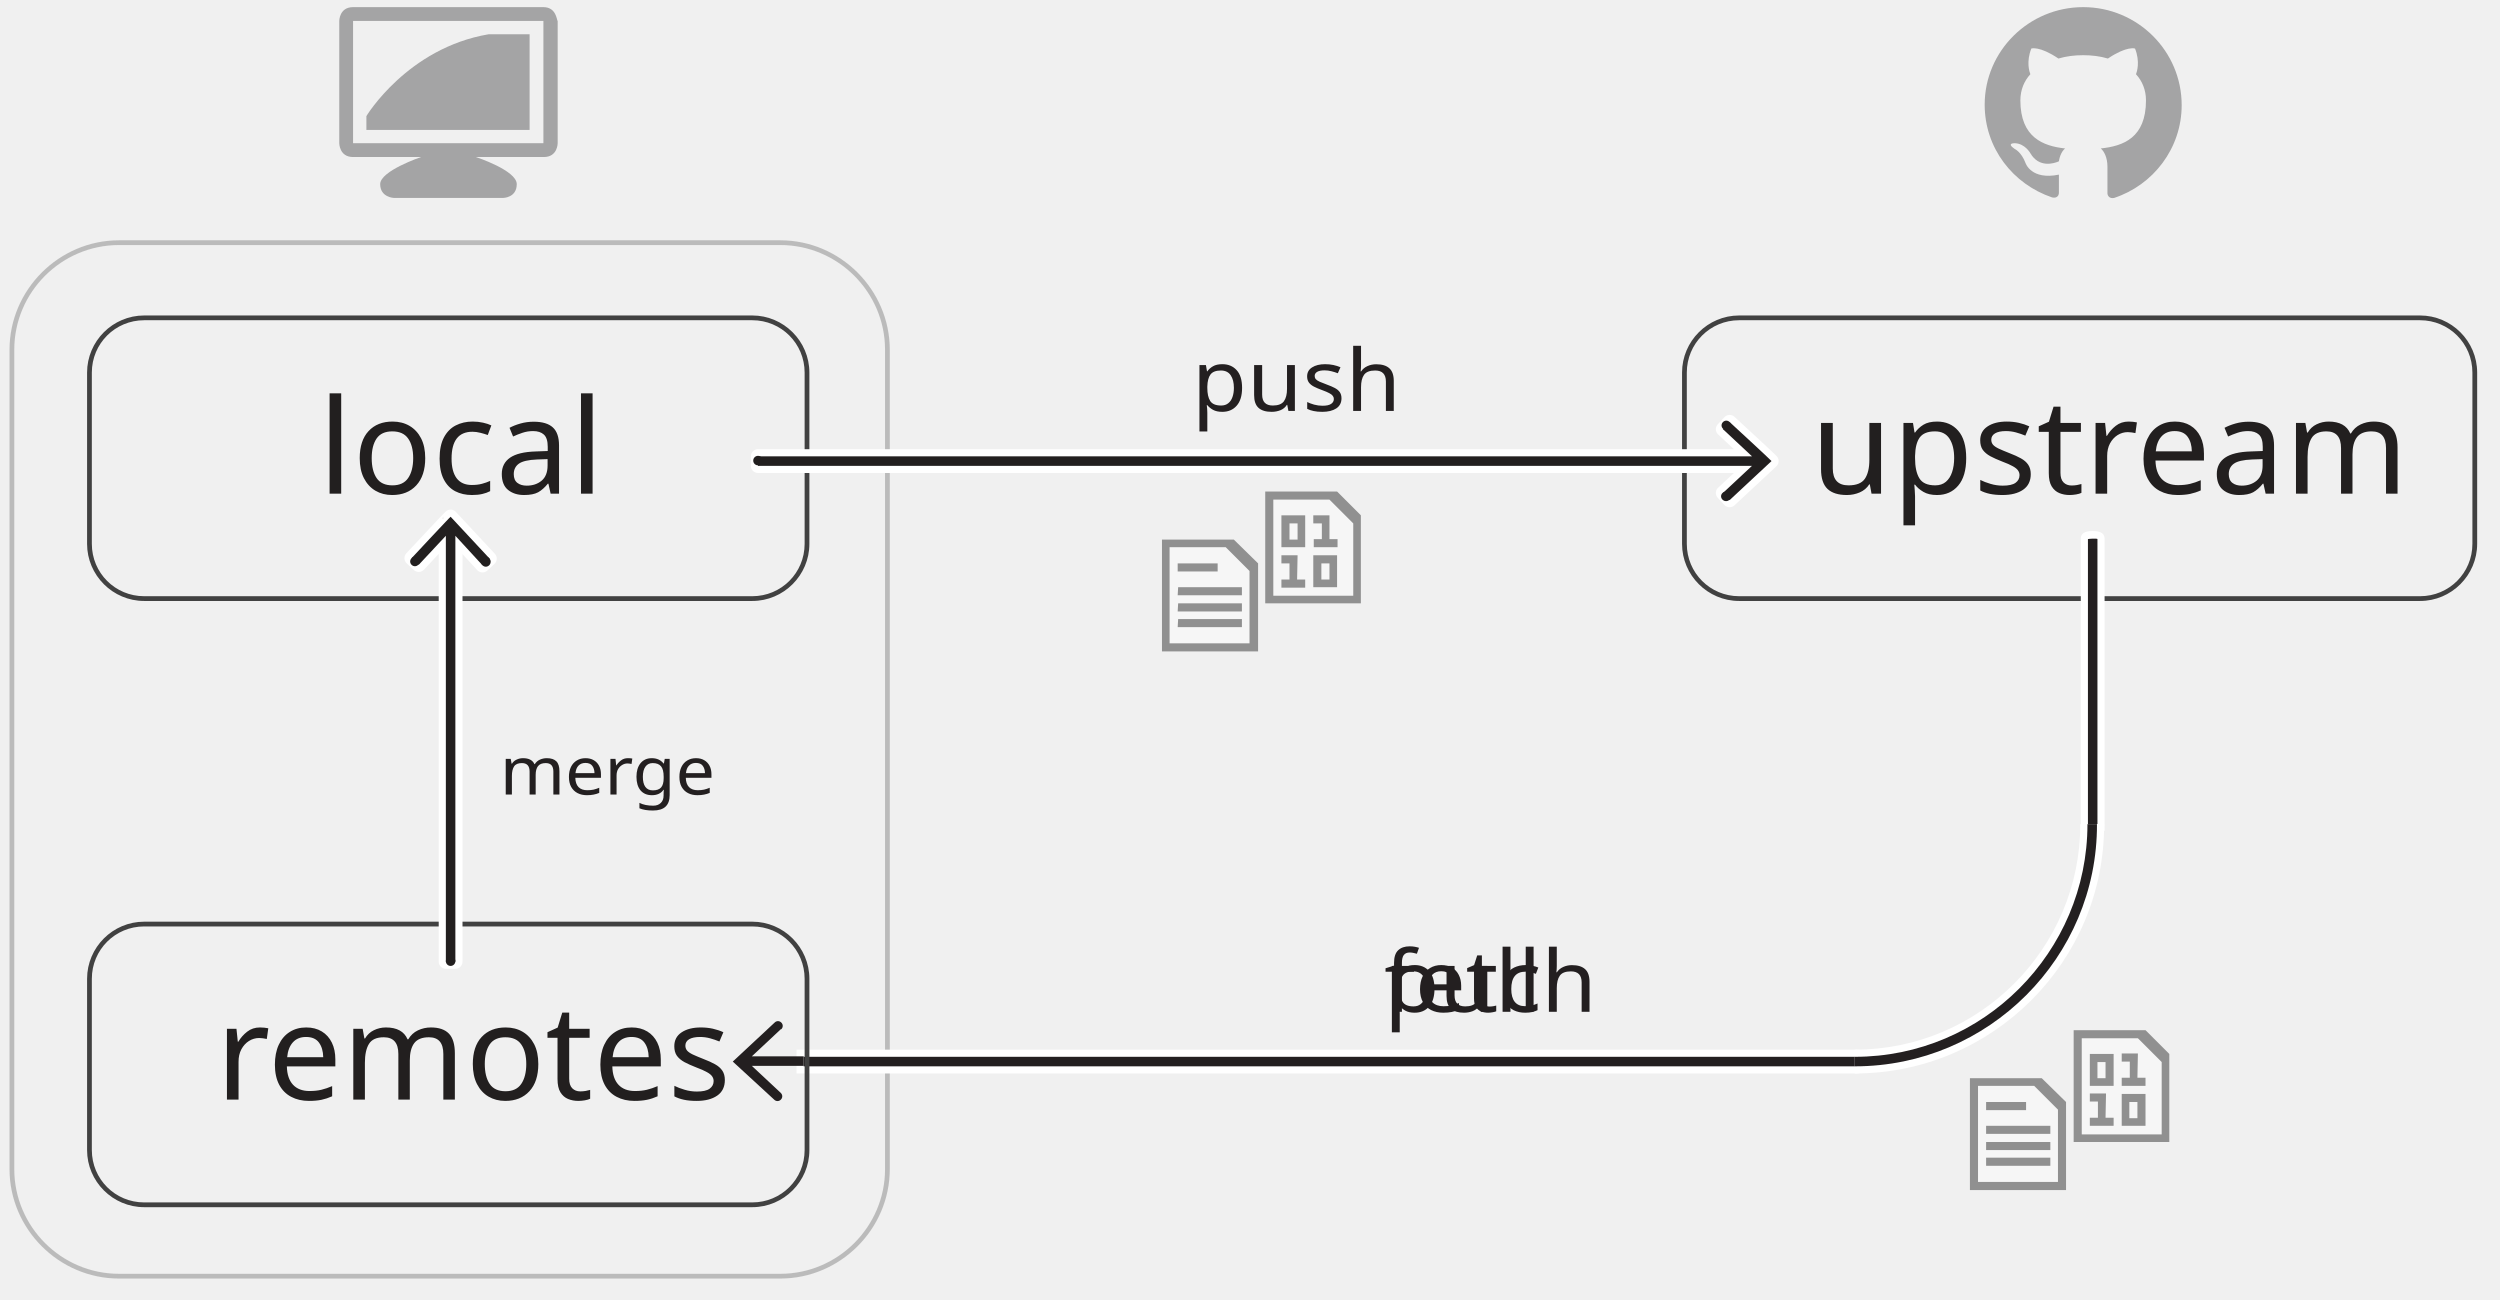
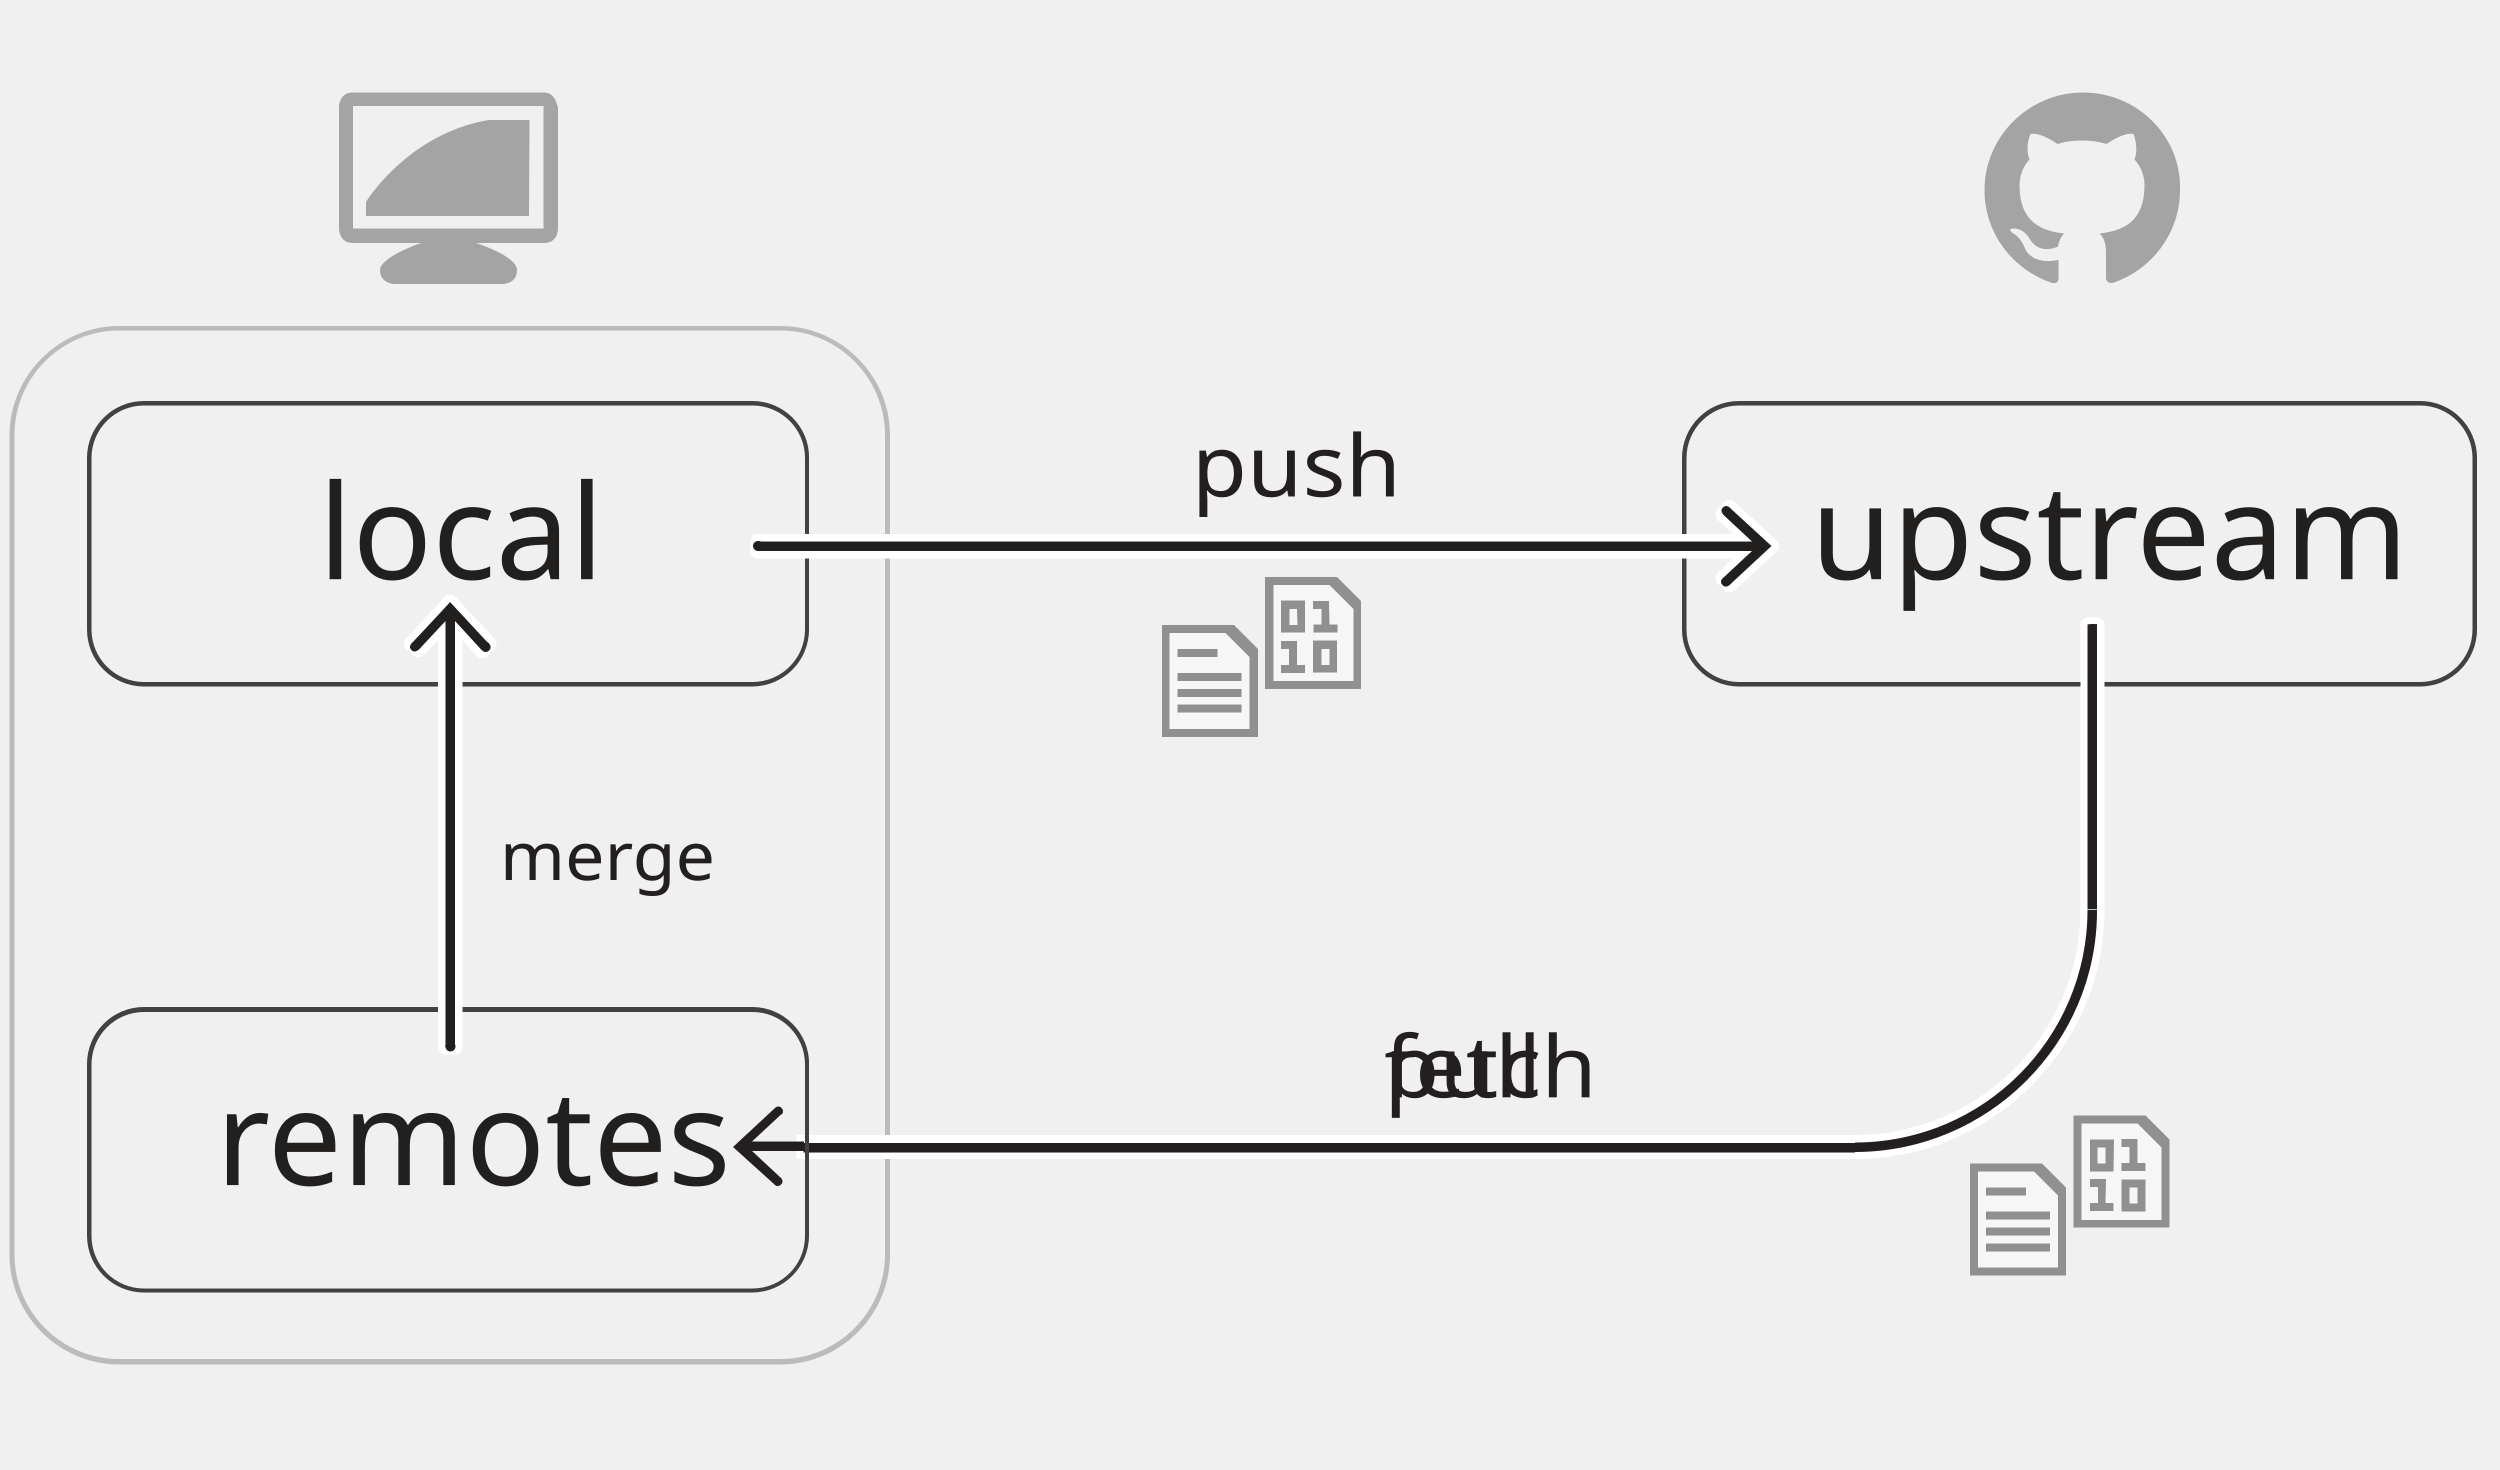
- <svg xmlns="http://www.w3.org/2000/svg" version="1.1" id="Layer_1" x="0px" y="0px" viewBox="0 0 525.4 273" enable-background="new 0 0 525.4 273" xml:space="preserve">
-   <g id="boundary">
-     <path fill="none" d="M0,0v273h525.4V0H0z" />
-   </g>
+ <svg xmlns="http://www.w3.org/2000/svg" version="1.1" id="Layer_1" x="0px" y="0px" viewBox="0 103 500 294" enable-background="new 0 103 500 294" xml:space="preserve">
  <g id="base">
    <g id="border_1_">
-       <path fill="#414141" d="M158.1,67.3c6.1,0,11,4.9,11,11v36c0,6.1-4.9,11-11,11H30.3c-6.1,0-11-4.9-11-11v-36c0-6.1,4.9-11,11-11    H158.1 M158.1,66.3H30.3c-6.6,0-12,5.4-12,12v36c0,6.6,5.4,12,12,12h127.8c6.6,0,12-5.4,12-12v-36    C170.1,71.7,164.7,66.3,158.1,66.3L158.1,66.3z" />
+       <path fill="#414141" d="M150.5,184.1c5.8,0,10.5,4.7,10.5,10.5v34.3c0,5.8-4.7,10.5-10.5,10.5H28.8c-5.8,0-10.5-4.7-10.5-10.5    v-34.3c0-5.8,4.7-10.5,10.5-10.5H150.5 M150.5,183.2H28.8c-6.3,0-11.4,5.1-11.4,11.4v34.3c0,6.3,5.1,11.4,11.4,11.4h121.6    c6.3,0,11.4-5.1,11.4-11.4v-34.3C161.9,188.3,156.7,183.2,150.5,183.2L150.5,183.2z" />
    </g>
-     <text transform="matrix(1 0 0 1 66.9089 103.7521)" fill="#221F1F" font-family="'HelveticaNeue-Light'" font-size="27.748">local</text>
-     <path fill="#58595B" fill-opacity="0.5" d="M114.2,1.5c-2.9,0-40,0-40,0c-2.9,0-2.9,2.9-2.9,2.9v25.7c0,0,0,2.9,2.9,2.9h14.3   c0,0-8.6,2.9-8.6,5.7s2.9,2.9,2.9,2.9h22.9c0,0,2.9,0,2.9-2.9s-8.6-5.7-8.6-5.7h14.3c2.9,0,2.9-2.9,2.9-2.9V4.4   C117,4.4,117,1.5,114.2,1.5z M114.2,30.1h-40V4.4h40V30.1z M111.3,7.2h-8.6C85.6,10.1,77,24.4,77,24.4v2.9h34.3L111.3,7.2   L111.3,7.2z" />
+     <text transform="matrix(1 0 0 1 63.6743 218.8354)" fill="#221F1F" font-family="'HelveticaNeue-Light'" font-size="26.407">local</text>
+     <path fill="#58595B" fill-opacity="0.5" d="M108.7,121.5c-2.8,0-38.1,0-38.1,0c-2.8,0-2.8,2.8-2.8,2.8v24.5c0,0,0,2.8,2.8,2.8h13.6   c0,0-8.2,2.8-8.2,5.4c0,2.7,2.8,2.8,2.8,2.8h21.8c0,0,2.8,0,2.8-2.8s-8.2-5.4-8.2-5.4h13.6c2.8,0,2.8-2.8,2.8-2.8v-24.5   C111.3,124.3,111.3,121.5,108.7,121.5z M108.7,148.7H70.6v-24.5h38.1V148.7z M105.9,127h-8.2c-16.3,2.8-24.5,16.4-24.5,16.4v2.8   h32.6L105.9,127L105.9,127z" />
    <g id="border_4_" opacity="0.3">
-       <path fill="#414141" d="M164,51.5c12.1,0,22,9.9,22,22v172.2c0,12.1-9.9,22-22,22H25c-12.1,0-22-9.9-22-22V73.5    c0-12.1,9.9-22,22-22L164,51.5 M164,50.5H25c-12.6,0-23,10.4-23,23v172.2c0,12.6,10.4,23,23,23h139c12.6,0,23-10.4,23-23V73.5    C187,60.9,176.6,50.5,164,50.5L164,50.5z" />
+       <path fill="#414141" d="M156.1,169.1c11.5,0,20.9,9.4,20.9,20.9v163.9c0,11.5-9.4,20.9-20.9,20.9H23.8c-11.5,0-20.9-9.4-20.9-20.9    V190c0-11.5,9.4-20.9,20.9-20.9H156.1 M156.1,168.2H23.8c-12,0-21.9,9.9-21.9,21.9V354c0,12,9.9,21.9,21.9,21.9h132.3    c12,0,21.9-9.9,21.9-21.9V190C178,178.1,168.1,168.2,156.1,168.2L156.1,168.2z" />
    </g>
  </g>
  <g id="step-1">
    <g id="border_6_">
-       <path fill="#414141" d="M508.6,67.3c6.1,0,11,4.9,11,11v36c0,6.1-4.9,11-11,11H365.5c-6.1,0-11-4.9-11-11v-36c0-6.1,4.9-11,11-11    H508.6 M508.6,66.3H365.5c-6.6,0-12,5.4-12,12v36c0,6.6,5.4,12,12,12h143.1c6.6,0,12-5.4,12-12v-36    C520.6,71.7,515.2,66.3,508.6,66.3L508.6,66.3z" />
+       <path fill="#414141" d="M484,184.1c5.8,0,10.5,4.7,10.5,10.5v34.3c0,5.8-4.7,10.5-10.5,10.5H347.8c-5.8,0-10.5-4.7-10.5-10.5    v-34.3c0-5.8,4.7-10.5,10.5-10.5H484 M484,183.2H347.8c-6.3,0-11.4,5.1-11.4,11.4v34.3c0,6.3,5.1,11.4,11.4,11.4H484    c6.3,0,11.4-5.1,11.4-11.4v-34.3C495.4,188.3,490.3,183.2,484,183.2L484,183.2z" />
    </g>
-     <text transform="matrix(1 0 0 1 380.5223 103.7521)" fill="#221F1F" font-family="'HelveticaNeue-Light'" font-size="27.748">upstream</text>
-     <path fill="#58595B" fill-opacity="0.5" d="M437.8,1.5c-11.4,0-20.7,9.2-20.7,20.5c0,9.1,5.9,16.7,14.2,19.5c1,0.2,1.4-0.4,1.4-1   c0-0.5,0-2.1,0-3.8c-5.8,1.2-7-2.4-7-2.4c-0.9-2.4-2.3-3-2.3-3c-1.9-1.3,0.1-1.2,0.1-1.2c2.1,0.1,3.2,2.1,3.2,2.1   c1.8,3.1,4.9,2.2,6,1.7c0.2-1.3,0.7-2.2,1.3-2.7c-4.6-0.5-9.4-2.3-9.4-10.1c0-2.2,0.8-4.1,2.1-5.5c-0.2-0.5-0.9-2.6,0.2-5.4   c0,0,1.7-0.6,5.7,2.1c1.7-0.5,3.4-0.7,5.2-0.7c1.8,0,3.5,0.2,5.2,0.7c4-2.7,5.7-2.1,5.7-2.1c1.1,2.8,0.4,4.9,0.2,5.4   c1.3,1.4,2.1,3.3,2.1,5.5c0,7.9-4.8,9.6-9.5,10.1c0.7,0.6,1.4,1.9,1.4,3.8c0,2.7,0,5,0,5.6c0,0.5,0.4,1.2,1.4,1   c8.2-2.7,14.2-10.4,14.2-19.5C458.5,10.7,449.2,1.5,437.8,1.5z" />
+     <text transform="matrix(1 0 0 1 362.126 218.8354)" fill="#221F1F" font-family="'HelveticaNeue-Light'" font-size="26.407">upstream</text>
+     <path fill="#58595B" fill-opacity="0.5" d="M416.6,121.5c-10.8,0-19.7,8.8-19.7,19.5c0,8.7,5.6,15.9,13.5,18.6c1,0.2,1.3-0.4,1.3-1   c0-0.5,0-2,0-3.6c-5.5,1.1-6.7-2.3-6.7-2.3c-0.9-2.3-2.2-2.9-2.2-2.9c-1.8-1.2,0.1-1.1,0.1-1.1c2,0.1,3,2,3,2   c1.7,3,4.7,2.1,5.7,1.6c0.2-1.2,0.7-2.1,1.2-2.6c-4.4-0.5-8.9-2.2-8.9-9.6c0-2.1,0.8-3.9,2-5.2c-0.2-0.5-0.9-2.5,0.2-5.1   c0,0,1.6-0.6,5.4,2c1.6-0.5,3.2-0.7,4.9-0.7s3.3,0.2,4.9,0.7c3.8-2.6,5.4-2,5.4-2c1,2.7,0.4,4.7,0.2,5.1c1.2,1.3,2,3.1,2,5.2   c0,7.5-4.6,9.1-9,9.6c0.7,0.6,1.3,1.8,1.3,3.6c0,2.6,0,4.8,0,5.3s0.4,1.1,1.3,1c7.8-2.6,13.5-9.9,13.5-18.6   C436.3,130.3,427.5,121.5,416.6,121.5z" />
  </g>
  <g id="step-2-in-out">
    <g id="XMLID_5_">
      <g>
-         <path fill="none" stroke="#FFFFFF" stroke-width="3" stroke-linecap="round" stroke-linejoin="round" stroke-miterlimit="10" d="     M363.5,88.7L363.5,88.7l-1.4,1.5l6.1,5.7c0,0-6.5,0-14.8,0c-58.4,0-130.1,0-183.2,0c-6.4,0-10.9,0-10.9,0v2c0,0,4.5,0,10.9,0     c53.1,0,124.9,0,183.2,0c8.4,0,14.8,0,14.8,0l-6.1,5.7l1.4,1.5l8.8-8.2C372.3,96.8,363.5,88.7,363.5,88.7L363.5,88.7z" />
-         <path fill="#221F1F" d="M363.5,88.7L363.5,88.7l-1.4,1.5l6.1,5.7c0,0-6.5,0-14.8,0c-58.4,0-130.1,0-183.2,0c-6.4,0-10.9,0-10.9,0     v2c0,0,4.5,0,10.9,0c53.1,0,124.9,0,183.2,0c8.4,0,14.8,0,14.8,0l-6.1,5.7l1.4,1.5l8.8-8.2C372.3,96.8,363.5,88.7,363.5,88.7     L363.5,88.7z" />
+         <path fill="none" stroke="#FFFFFF" stroke-width="3" stroke-linecap="round" stroke-linejoin="round" stroke-miterlimit="10" d="     M345.9,204.5L345.9,204.5l-1.3,1.4l5.8,5.4c0,0-6.2,0-14.1,0c-55.6,0-123.8,0-174.3,0c-6.1,0-10.4,0-10.4,0v1.9c0,0,4.3,0,10.4,0     c50.5,0,118.9,0,174.3,0c8,0,14.1,0,14.1,0l-5.8,5.4l1.3,1.4l8.4-7.8C354.3,212.2,345.9,204.5,345.9,204.5L345.9,204.5z" />
+         <path fill="#221F1F" d="M345.9,204.5L345.9,204.5l-1.3,1.4l5.8,5.4c0,0-6.2,0-14.1,0c-55.6,0-123.8,0-174.3,0     c-6.1,0-10.4,0-10.4,0v1.9c0,0,4.3,0,10.4,0c50.5,0,118.9,0,174.3,0c8,0,14.1,0,14.1,0l-5.8,5.4l1.3,1.4l8.4-7.8     C354.3,212.2,345.9,204.5,345.9,204.5L345.9,204.5z" />
      </g>
-       <circle fill="#221F1F" cx="159.3" cy="96.8" r="1" />
-       <path fill="#221F1F" d="M363.5,88.7L363.5,88.7c0.4,0.4,0.4,1,0,1.4c-0.4,0.4-1,0.4-1.4,0c-0.4-0.4-0.4-1,0-1.4l0,0    C362.5,88.3,363.1,88.3,363.5,88.7z" />
-       <path fill="#221F1F" d="M363.5,103.6c0.4,0.4,0.4,1,0,1.4c0,0,0,0-0.1,0.1c-0.4,0.3-0.9,0.3-1.3,0c0,0,0,0-0.1-0.1    c-0.4-0.4-0.4-1,0-1.4C362.5,103.2,363.1,103.2,363.5,103.6z" />
-       <path display="none" fill="none" stroke="#ED358C" stroke-miterlimit="10" d="M168.9,84.3c0,0,0,1.8,0,4.3c0,4.7,0,12.1,0,16.4    c0,2,0,3.3,0,3.3" />
-       <path display="none" fill="none" stroke="#ED358C" stroke-miterlimit="10" d="M354.5,84.3c0,0,0,1.8,0,4.3c0,4.7,0,12.1,0,16.4    c0,2,0,3.3,0,3.3" />
+       <circle fill="#221F1F" cx="151.6" cy="212.2" r="1" />
+       <path fill="#221F1F" d="M345.9,204.5L345.9,204.5c0.4,0.4,0.4,1,0,1.3c-0.4,0.4-1,0.4-1.3,0c-0.4-0.4-0.4-1,0-1.3l0,0    C345,204.1,345.5,204.1,345.9,204.5z" />
+       <path fill="#221F1F" d="M345.9,218.7c0.4,0.4,0.4,1,0,1.3c0,0,0,0-0.1,0.1c-0.4,0.3-0.9,0.3-1.2,0c0,0,0,0-0.1-0.1    c-0.4-0.4-0.4-1,0-1.3C345,218.3,345.5,218.3,345.9,218.7z" />
+       <path display="none" fill="none" stroke="#ED358C" stroke-miterlimit="10" d="M160.7,200.3c0,0,0,1.7,0,4.1c0,4.5,0,11.5,0,15.6    c0,1.9,0,3.1,0,3.1" />
+       <path display="none" fill="none" stroke="#ED358C" stroke-miterlimit="10" d="M337.4,200.3c0,0,0,1.7,0,4.1c0,4.5,0,11.5,0,15.6    c0,1.9,0,3.1,0,3.1" />
    </g>
-     <text transform="matrix(1.0483 0 0 1 250.4707 86.3652)" fill="#231F20" font-family="'ApexNew-Book'" font-size="18">push</text>
+     <text transform="matrix(1.0483 0 0 1 238.3618 202.2891)" fill="#231F20" font-family="'ApexNew-Book'" font-size="17.13">push</text>
    <g>
      <g opacity="0.4">
-         <polygon fill="#FFFFFF" points="263.1,135.8 245.3,135.8 245.3,114.4 258.6,114.4 259.7,115.8 263.1,119    " />
-         <path d="M255.9,118.4h-8.4v1.7h8.4V118.4z M259.3,113.4h-15.1v23.5h20.2v-18.5L259.3,113.4z M262.6,135.2h-16.8V115h11.8l5,5     L262.6,135.2L262.6,135.2z M247.5,131.8H261v-1.7h-13.4L247.5,131.8L247.5,131.8z M247.5,128.5H261v-1.7h-13.4L247.5,128.5     L247.5,128.5z M247.5,125.1H261v-1.7h-13.4L247.5,125.1L247.5,125.1z" />
+         <polygon fill="#FFFFFF" points="250.4,249.3 233.4,249.3 233.4,229 246.1,229 247.1,230.3 250.4,233.3    " />
+         <path d="M243.5,232.8h-8v1.6h8V232.8z M246.8,228h-14.4v22.4h19.2v-17.6L246.8,228z M249.9,248.8h-16v-19.2h11.2l4.8,4.8V248.8     L249.9,248.8z M235.5,245.5h12.8v-1.6h-12.8V245.5L235.5,245.5z M235.5,242.4h12.8v-1.6h-12.8V242.4L235.5,242.4z M235.5,239.2     h12.8v-1.6h-12.8V239.2L235.5,239.2z" />
      </g>
      <g opacity="0.4">
-         <polygon fill="#FFFFFF" points="284.9,125.7 267.1,125.7 267.1,104.4 280.4,104.4 281.5,105.7 284.9,108.9    " />
-         <path d="M265.9,126.8v-23.5H281l5,5v18.5L265.9,126.8L265.9,126.8z M284.4,110l-5-5h-11.8v20.2h16.8L284.4,110     C284.4,110,284.4,110,284.4,110z M274.3,115h-5v-6.7h5V115z M272.6,110H271v3.4h1.7V110z M272.6,121.8h1.7v1.7h-5v-1.7h1.7v-3.4     h-1.7v-1.7h3.4L272.6,121.8L272.6,121.8z M279.4,113.3h1.7v1.7h-5v-1.7h1.7V110H276v-1.7h3.4L279.4,113.3L279.4,113.3z      M281,123.4h-5v-6.7h5V123.4z M279.4,118.4h-1.7v3.4h1.7V118.4z" />
+         <polygon fill="#FFFFFF" points="271.1,239.7 254.2,239.7 254.2,219.5 266.8,219.5 267.9,220.7 271.1,223.7    " />
+         <path d="M253,240.8v-22.4h14.4l4.8,4.8v17.6L253,240.8L253,240.8z M270.7,224.8l-4.8-4.8h-11.2v19.2h16V224.8L270.7,224.8z      M261,229.5h-4.8v-6.4h4.8V229.5z M259.4,224.8h-1.5v3.2h1.6L259.4,224.8L259.4,224.8z M259.4,236h1.6v1.6h-4.8V236h1.6v-3.2     h-1.6v-1.6h3.2L259.4,236L259.4,236z M265.9,227.9h1.6v1.6h-4.8v-1.6h1.6v-3.1h-1.7v-1.6h3.2L265.9,227.9L265.9,227.9z      M267.4,237.5h-4.8v-6.4h4.8V237.5z M265.9,232.8h-1.6v3.2h1.6V232.8z" />
      </g>
    </g>
  </g>
  <g id="step-3">
    <g>
      <g>
        <g>
-           <path fill="#FFFFFF" d="M390.3,225.6H167.4v-5h222.9c1.2,0,2,1.1,2,2.5S391.5,225.6,390.3,225.6z M389.3,223.1      C389.4,223.1,389.4,223.1,389.3,223.1l1.4-0.5L389.3,223.1C389.4,223,389.4,223.1,389.3,223.1z" />
+           <path fill="#FFFFFF" d="M371.4,334.8H159.3V330h212.1c1.1,0,1.9,1,1.9,2.4S372.6,334.8,371.4,334.8z M370.5,332.4      C370.6,332.4,370.6,332.4,370.5,332.4l1.3-0.5L370.5,332.4C370.6,332.3,370.6,332.4,370.5,332.4z" />
        </g>
        <g>
-           <path fill="#231F20" d="M390.3,222.1c0.3,0,0.5,0.4,0.5,1s-0.2,1-0.5,1H168.9c0-0.7,0-1.3,0-2H390.3z" />
+           <path fill="#231F20" d="M371.4,331.5c0.3,0,0.5,0.4,0.5,1s-0.2,1-0.5,1H160.7c0-0.7,0-1.2,0-1.9h210.7V331.5z" />
        </g>
      </g>
      <g>
        <g>
-           <path fill="#FFFFFF" d="M442.3,174.6h-5v-61.4c0-1.6,1.9-1.6,2.5-1.6s2.5,0,2.5,1.6V174.6z" />
+           <path fill="#FFFFFF" d="M420.9,286.3h-4.8v-58.4c0-1.5,1.8-1.5,2.4-1.5s2.4,0,2.4,1.5V286.3z" />
        </g>
        <g>
-           <path fill="#231F20" d="M440.8,113.3c0-0.1-0.4-0.1-1-0.1s-1,0.1-1,0.1v59.9c0.7,0,1.3,0,2,0V113.3z" />
+           <path fill="#231F20" d="M419.5,227.9c0-0.1-0.4-0.1-1-0.1s-1,0.1-1,0.1v57c0.7,0,1.2,0,1.9,0v-57H419.5z" />
        </g>
      </g>
      <g>
        <g>
-           <path fill="#FFFFFF" d="M389.8,225.6v-5c26.2,0,47.4-21.3,47.4-47.4h5C442.3,202.1,418.7,225.6,389.8,225.6z" />
+           <path fill="#FFFFFF" d="M371,334.8V330c24.9,0,45.1-20.3,45.1-45.1h4.8C420.9,312.4,398.5,334.8,371,334.8z" />
        </g>
        <g>
-           <path fill="#231F20" d="M389.8,224.1v-2c27,0,48.9-22,48.9-48.9h2C440.8,201.2,417.9,224.1,389.8,224.1z" />
+           <path fill="#231F20" d="M371,333.4v-1.9c25.7,0,46.5-20.9,46.5-46.5h1.9C419.5,311.6,397.7,333.4,371,333.4z" />
        </g>
      </g>
      <g>
-         <path fill="#231F20" d="M154,223.1l8.8-8.2c0.4-0.4,1-0.4,1.4,0c0.4,0.4,0.4,1,0,1.4c0,0,0,0-0.1,0l0,0l-6.1,5.7h10.9     c0,0.7,0,1.3,0,2h-10.9l6.1,5.7c0.4,0.4,0.4,1,0,1.4c-0.4,0.4-1,0.4-1.4,0l0,0L154,223.1z" />
+         <path fill="#231F20" d="M146.6,332.4l8.4-7.8c0.4-0.4,1-0.4,1.3,0c0.4,0.4,0.4,1,0,1.3c0,0,0,0-0.1,0l0,0l-5.8,5.4h10.4     c0,0.7,0,1.2,0,1.9h-10.4l5.8,5.4c0.4,0.4,0.4,1,0,1.3c-0.4,0.4-1,0.4-1.3,0l0,0L146.6,332.4z" />
      </g>
    </g>
    <g>
      <g opacity="0.4">
-         <polygon fill="#FFFFFF" points="432.9,249 415.1,249 415.1,227.6 428.4,227.6 429.6,229 432.9,232.2    " />
-         <path d="M425.8,231.6h-8.4v1.7h8.4V231.6z M429.1,226.6H414v23.5h20.2v-18.5L429.1,226.6z M432.5,248.4h-16.8v-20.2h11.8l5,5     L432.5,248.4L432.5,248.4z M417.4,245h13.5v-1.7h-13.5V245z M417.4,241.7h13.5V240h-13.5V241.7z M417.4,238.3h13.5v-1.7h-13.5     V238.3z" />
+         <polygon fill="#FFFFFF" points="412,357.1 395,357.1 395,336.7 407.7,336.7 408.8,338 412,341.1    " />
+         <path d="M405.2,340.5h-8v1.6h8V340.5z M408.4,335.7H394v22.4h19.2v-17.6L408.4,335.7z M411.6,356.5h-16v-19.2h11.2l4.8,4.8V356.5     L411.6,356.5z M397.2,353.3H410v-1.6h-12.8V353.3z M397.2,350.1H410v-1.6h-12.8V350.1z M397.2,346.9H410v-1.6h-12.8V346.9z" />
      </g>
      <g opacity="0.4">
-         <polygon fill="#FFFFFF" points="454.8,238.9 437,238.9 437,217.6 450.2,217.6 451.4,218.9 454.8,222.1    " />
-         <path d="M435.8,240v-23.5h15.1l5,5V240L435.8,240L435.8,240L435.8,240z M454.3,223.2l-5-5h-11.8v20.2h16.8L454.3,223.2     L454.3,223.2z M444.2,228.2h-5v-6.7h5V228.2z M442.5,223.2h-1.7v3.4h1.7V223.2z M442.5,234.9h1.7v1.7h-5v-1.7h1.7v-3.4h-1.7v-1.7     h3.4L442.5,234.9L442.5,234.9z M449.2,226.5h1.7v1.7h-5v-1.7h1.7v-3.4h-1.7v-1.7h3.4L449.2,226.5L449.2,226.5z M450.9,236.6h-5     v-6.7h5V236.6z M449.2,231.6h-1.7v3.4h1.7V231.6z" />
+         <polygon fill="#FFFFFF" points="432.8,347.4 415.9,347.4 415.9,327.2 428.4,327.2 429.6,328.4 432.8,331.5    " />
+         <path d="M414.7,348.5v-22.4h14.4l4.8,4.8v17.6H414.7L414.7,348.5L414.7,348.5z M432.3,332.5l-4.8-4.8h-11.2V347h16V332.5     L432.3,332.5z M422.7,337.3H418v-6.4h4.8L422.7,337.3L422.7,337.3z M421.1,332.5h-1.6v3.2h1.6V332.5z M421.1,343.6h1.6v1.6H418     v-1.6h1.6v-3.2H418v-1.6h3.2L421.1,343.6L421.1,343.6z M427.5,335.6h1.6v1.6h-4.8v-1.6h1.6v-3.2h-1.6v-1.6h3.2L427.5,335.6     L427.5,335.6z M429.1,345.3h-4.8v-6.4h4.8V345.3z M427.5,340.5h-1.6v3.2h1.6V340.5z" />
      </g>
    </g>
    <g id="remote">
      <g id="border_2_">
-         <path fill="#414141" d="M158.1,194.7c6.1,0,11,4.9,11,11v36c0,6.1-4.9,11-11,11H30.3c-6.1,0-11-4.9-11-11v-36c0-6.1,4.9-11,11-11     H158.1 M158.1,193.7H30.3c-6.6,0-12,5.4-12,12v36c0,6.6,5.4,12,12,12h127.8c6.6,0,12-5.4,12-12v-36     C170.1,199.1,164.7,193.7,158.1,193.7L158.1,193.7z" />
+         <path fill="#414141" d="M150.5,305.4c5.8,0,10.5,4.7,10.5,10.5v34.3c0,5.8-4.7,10.5-10.5,10.5H28.8c-5.8,0-10.5-4.7-10.5-10.5     v-34.3c0-5.8,4.7-10.5,10.5-10.5H150.5 M150.5,304.4H28.8c-6.3,0-11.4,5.1-11.4,11.4v34.3c0,6.3,5.1,11.4,11.4,11.4h121.6     c6.3,0,11.4-5.1,11.4-11.4v-34.3C161.9,309.6,156.7,304.4,150.5,304.4L150.5,304.4z" />
      </g>
-       <text transform="matrix(1 0 0 1 45.3352 231.0855)" fill="#221F1F" font-family="'HelveticaNeue-Light'" font-size="27.748">remotes</text>
+       <text transform="matrix(1 0 0 1 43.1435 340.0127)" fill="#221F1F" font-family="'HelveticaNeue-Light'" font-size="26.407">remotes</text>
    </g>
  </g>
  <g id="step-4-in-out">
-     <text transform="matrix(1.0483 0 0 1 290.9092 212.645)" fill="#231F20" font-family="'ApexNew-Book'" font-size="18">pull</text>
+     <text transform="matrix(1.0483 0 0 1 276.8457 322.4639)" fill="#231F20" font-family="'ApexNew-Book'" font-size="17.13">pull</text>
    <g id="XMLID_1_">
      <g>
-         <path fill="none" stroke="#FFFFFF" stroke-width="3" stroke-linecap="round" stroke-linejoin="round" stroke-miterlimit="10" d="     M86.5,117.3L86.5,117.3l1.5,1.4l5.7-6.1c0,0,0,6.5,0,14.8c0,20.3,0,45.3,0,63.8c0,6.4,0,10.9,0,10.9h2c0,0,0-4.5,0-10.9     c0-18.5,0-43.5,0-63.8c0-8.4,0-14.8,0-14.8l5.7,6.2l1.5-1.4l-8.2-8.8C94.7,108.5,86.5,117.3,86.5,117.3L86.5,117.3z" />
-         <path fill="#221F1F" d="M86.5,117.3L86.5,117.3l1.5,1.4l5.7-6.1c0,0,0,6.5,0,14.8c0,20.3,0,45.3,0,63.8c0,6.4,0,10.9,0,10.9h2     c0,0,0-4.5,0-10.9c0-18.5,0-43.5,0-63.8c0-8.4,0-14.8,0-14.8l5.7,6.2l1.5-1.4l-8.2-8.8C94.7,108.5,86.5,117.3,86.5,117.3     L86.5,117.3z" />
+         <path fill="none" stroke="#FFFFFF" stroke-width="3" stroke-linecap="round" stroke-linejoin="round" stroke-miterlimit="10" d="     M82.3,231.7L82.3,231.7l1.4,1.3l5.4-5.8c0,0,0,6.2,0,14.1c0,19.3,0,43.1,0,60.7c0,6.1,0,10.4,0,10.4H91c0,0,0-4.3,0-10.4     c0-17.6,0-41.4,0-60.7c0-8,0-14.1,0-14.1l5.4,5.9l1.4-1.3l-7.8-8.4C90.1,223.4,82.3,231.7,82.3,231.7L82.3,231.7z" />
+         <path fill="#221F1F" d="M82.3,231.7L82.3,231.7l1.4,1.3l5.4-5.8c0,0,0,6.2,0,14.1c0,19.3,0,43.1,0,60.7c0,6.1,0,10.4,0,10.4H91     c0,0,0-4.3,0-10.4c0-17.6,0-41.4,0-60.7c0-8,0-14.1,0-14.1l5.4,5.9l1.4-1.3l-7.8-8.4C90.1,223.4,82.3,231.7,82.3,231.7     L82.3,231.7z" />
      </g>
-       <circle fill="#221F1F" cx="94.7" cy="202" r="1" />
-       <path fill="#221F1F" d="M86.5,117.3L86.5,117.3c0.4-0.4,1-0.4,1.4,0c0.4,0.4,0.4,1,0,1.4c-0.4,0.4-1,0.4-1.4,0l0,0    C86.1,118.3,86.1,117.7,86.5,117.3z" />
-       <path fill="#221F1F" d="M101.4,117.3c0.4-0.4,1-0.4,1.4,0c0,0,0,0,0.1,0.1c0.3,0.4,0.3,0.9,0,1.3c0,0,0,0-0.1,0.1    c-0.4,0.4-1,0.4-1.4,0S101,117.6,101.4,117.3z" />
-       <path display="none" fill="none" stroke="#ED358C" stroke-miterlimit="10" d="M82.2,192.5c0,0,1.8,0,4.3,0c4.7,0,12.1,0,16.4,0    c2,0,3.3,0,3.3,0" />
-       <path display="none" fill="none" stroke="#ED358C" stroke-miterlimit="10" d="M82.2,126.3c0,0,1.8,0,4.3,0c4.7,0,12.1,0,16.4,0    c2,0,3.3,0,3.3,0" />
+       <circle fill="#221F1F" cx="90.1" cy="312.3" r="1" />
+       <path fill="#221F1F" d="M82.3,231.7L82.3,231.7c0.4-0.4,1-0.4,1.3,0c0.4,0.4,0.4,1,0,1.3c-0.4,0.4-1,0.4-1.3,0l0,0    C81.9,232.7,81.9,232.1,82.3,231.7z" />
+       <path fill="#221F1F" d="M96.5,231.7c0.4-0.4,1-0.4,1.3,0c0,0,0,0,0.1,0.1c0.3,0.4,0.3,0.9,0,1.2c0,0,0,0-0.1,0.1    c-0.4,0.4-1,0.4-1.3,0C96.1,232.8,96.1,232,96.5,231.7z" />
+       <path display="none" fill="none" stroke="#ED358C" stroke-miterlimit="10" d="M78.2,303.3c0,0,1.7,0,4.1,0c4.5,0,11.5,0,15.6,0    c1.9,0,3.1,0,3.1,0" />
+       <path display="none" fill="none" stroke="#ED358C" stroke-miterlimit="10" d="M78.2,240.3c0,0,1.7,0,4.1,0c4.5,0,11.5,0,15.6,0    c1.9,0,3.1,0,3.1,0" />
    </g>
-     <text transform="matrix(1.0483 0 0 1 105.0415 166.9785)" fill="#231F20" font-family="'ApexNew-Book'" font-size="14">merge</text>
+     <text transform="matrix(1.0483 0 0 1 99.9634 279.0049)" fill="#231F20" font-family="'ApexNew-Book'" font-size="13.323">merge</text>
  </g>
  <g id="step-5">
-     <text transform="matrix(1.0483 0 0 1 290.9092 212.645)" fill="#231F20" font-family="'ApexNew-Book'" font-size="18">fetch</text>
+     <text transform="matrix(1.0483 0 0 1 276.8457 322.4639)" fill="#231F20" font-family="'ApexNew-Book'" font-size="17.13">fetch</text>
  </g>
</svg>
